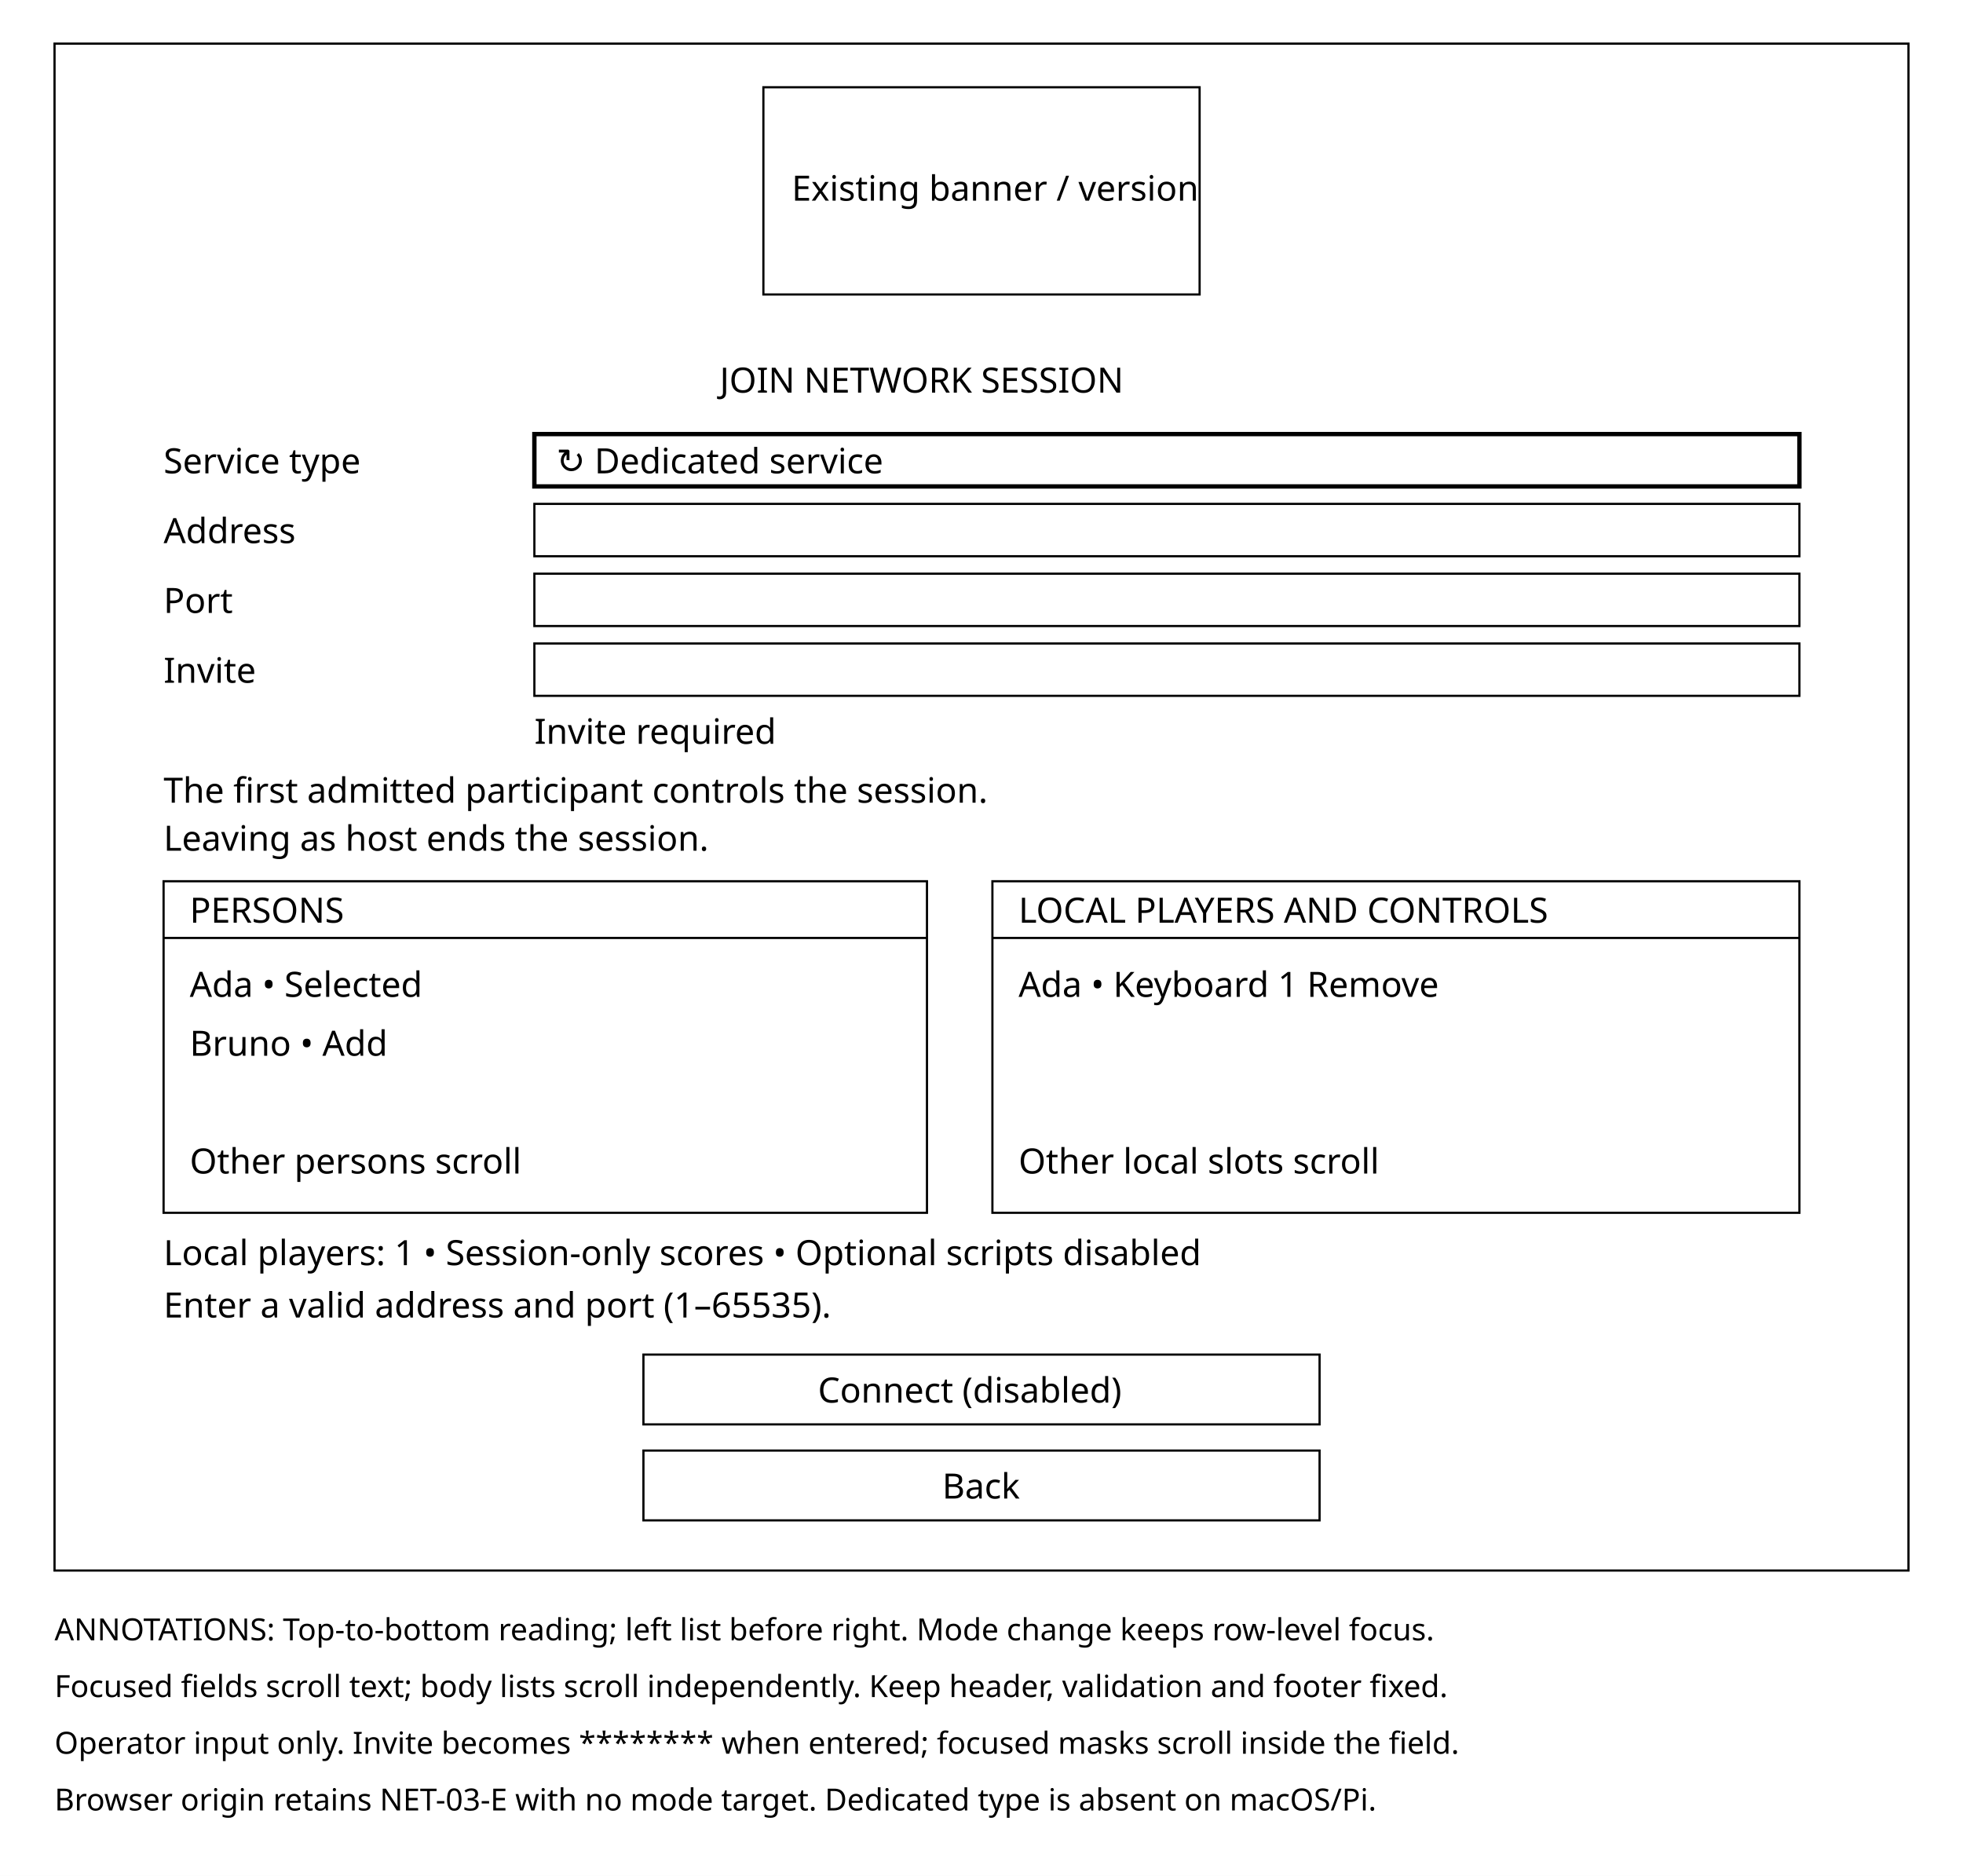
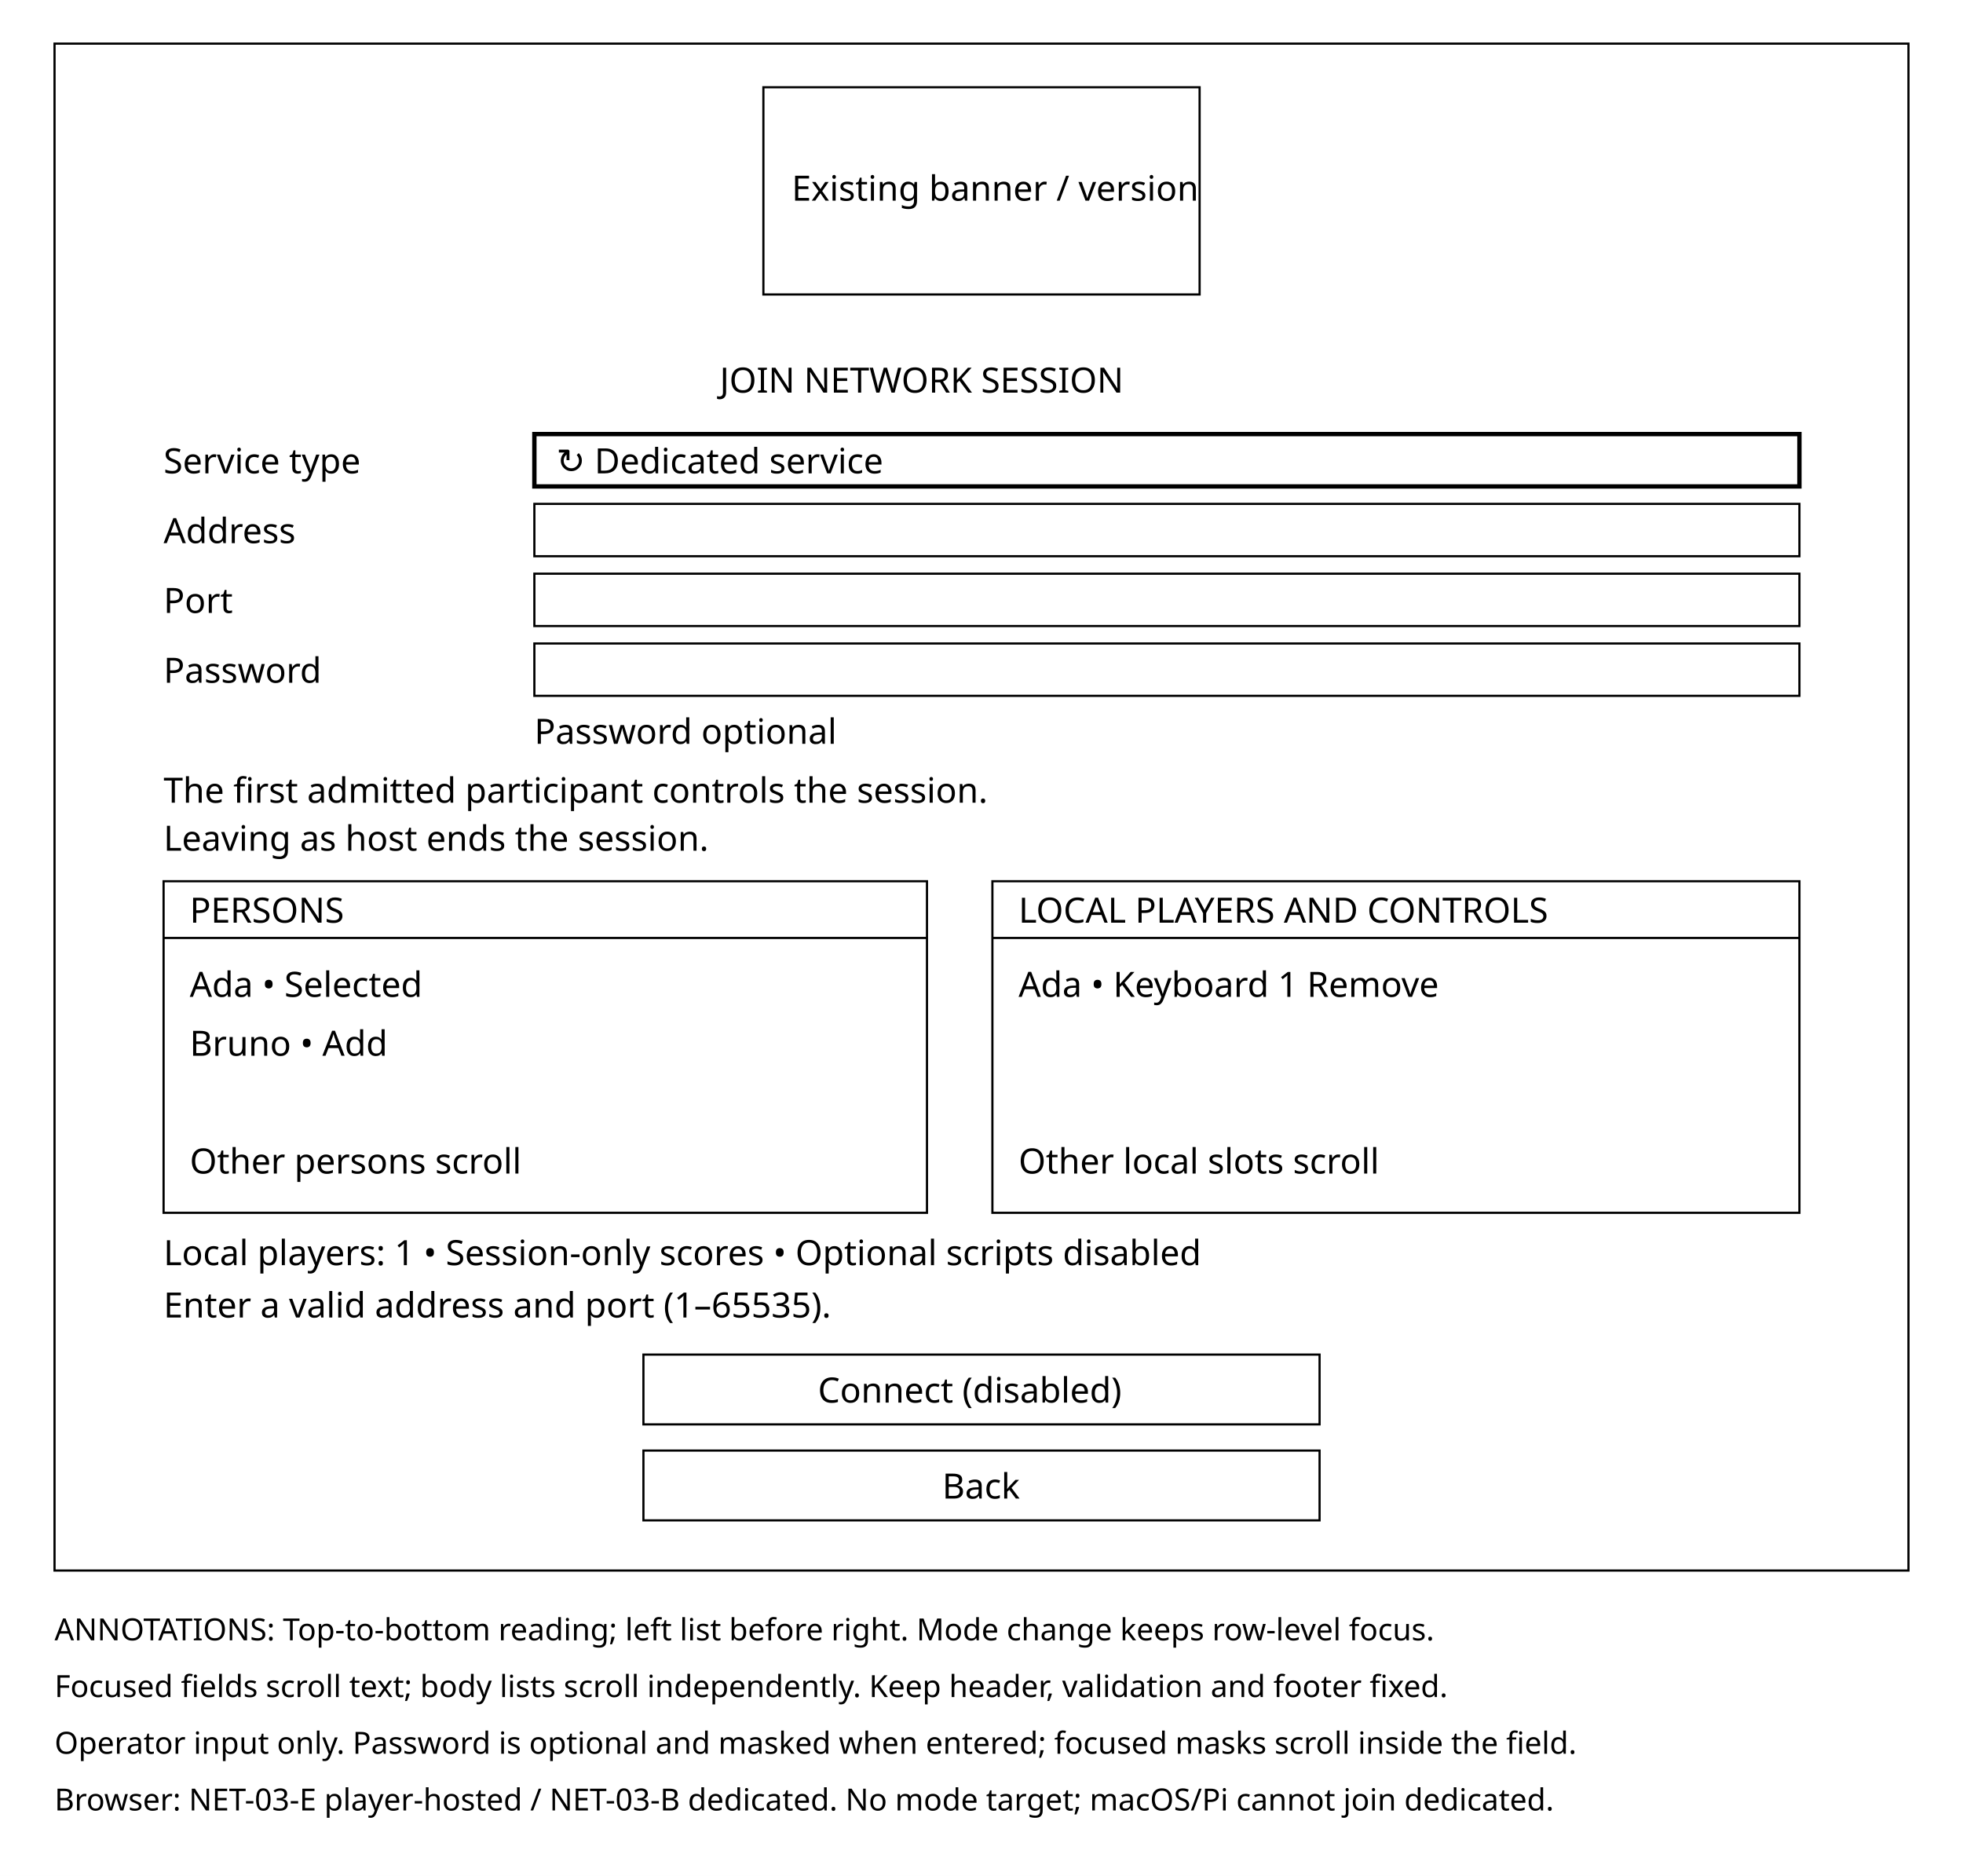
<svg xmlns="http://www.w3.org/2000/svg" width="900" height="860" viewBox="0 0 900 860">
  <rect width="900" height="860" fill="white" />
  <g fill="none" stroke="black">
    <rect x="25" y="20" width="850" height="700" />
    <rect x="350" y="40" width="200" height="95" />
    <rect x="245" y="199" width="580" height="24" stroke-width="2" />
    <rect x="245" y="231" width="580" height="24" />
    <rect x="245" y="263" width="580" height="24" />
    <rect x="245" y="295" width="580" height="24" />
    <rect x="75" y="404" width="350" height="152" />
    <rect x="455" y="404" width="370" height="152" />
    <path d="M75 430H425 M455 430H825" />
    <rect x="295" y="621" width="310" height="32" />
    <rect x="295" y="665" width="310" height="32" />
  </g>
  <g fill="black" font-family="sans-serif" font-size="16">
    <text x="363" y="92">Existing banner / version</text>
    <text x="330" y="180">JOIN NETWORK SESSION</text>
    <text x="75" y="217">Service type</text>
    <text x="255" y="217">↻ Dedicated service</text>
    <text x="75" y="249">Address</text>
    <text x="75" y="281">Port</text>
-     <text x="75" y="313">Invite</text>
-     <text x="245" y="341">Invite required</text>
+     <text x="75" y="313">Password</text>
+     <text x="245" y="341">Password optional</text>
    <text x="75" y="368">The first admitted participant controls the session.</text>
    <text x="75" y="390">Leaving as host ends the session.</text>
    <text x="87" y="423">PERSONS</text>
    <text x="467" y="423">LOCAL PLAYERS AND CONTROLS</text>
    <text x="87" y="457">Ada • Selected</text>
    <text x="467" y="457">Ada • Keyboard 1       Remove</text>
    <text x="87" y="484">Bruno • Add</text>
    <text x="87" y="538">Other persons scroll</text>
    <text x="467" y="538">Other local slots scroll</text>
    <text x="75" y="580">Local players: 1 • Session-only scores • Optional scripts disabled</text>
    <text x="75" y="604">Enter a valid address and port (1–65535).</text>
    <text x="375" y="643">Connect (disabled)</text>
    <text x="432" y="687">Back</text>
  </g>
  <g font-family="sans-serif" font-size="14">
    <text x="25" y="752">ANNOTATIONS: Top-to-bottom reading; left list before right. Mode change keeps row-level focus.</text>
    <text x="25" y="778">Focused fields scroll text; body lists scroll independently. Keep header, validation and footer fixed.</text>
-     <text x="25" y="804">Operator input only. Invite becomes ******** when entered; focused masks scroll inside the field.</text>
-     <text x="25" y="830">Browser origin retains NET-03-E with no mode target. Dedicated type is absent on macOS/Pi.</text>
+     <text x="25" y="804">Operator input only. Password is optional and masked when entered; focused masks scroll inside the field.</text>
+     <text x="25" y="830">Browser: NET-03-E player-hosted / NET-03-B dedicated. No mode target; macOS/Pi cannot join dedicated.</text>
  </g>
</svg>
